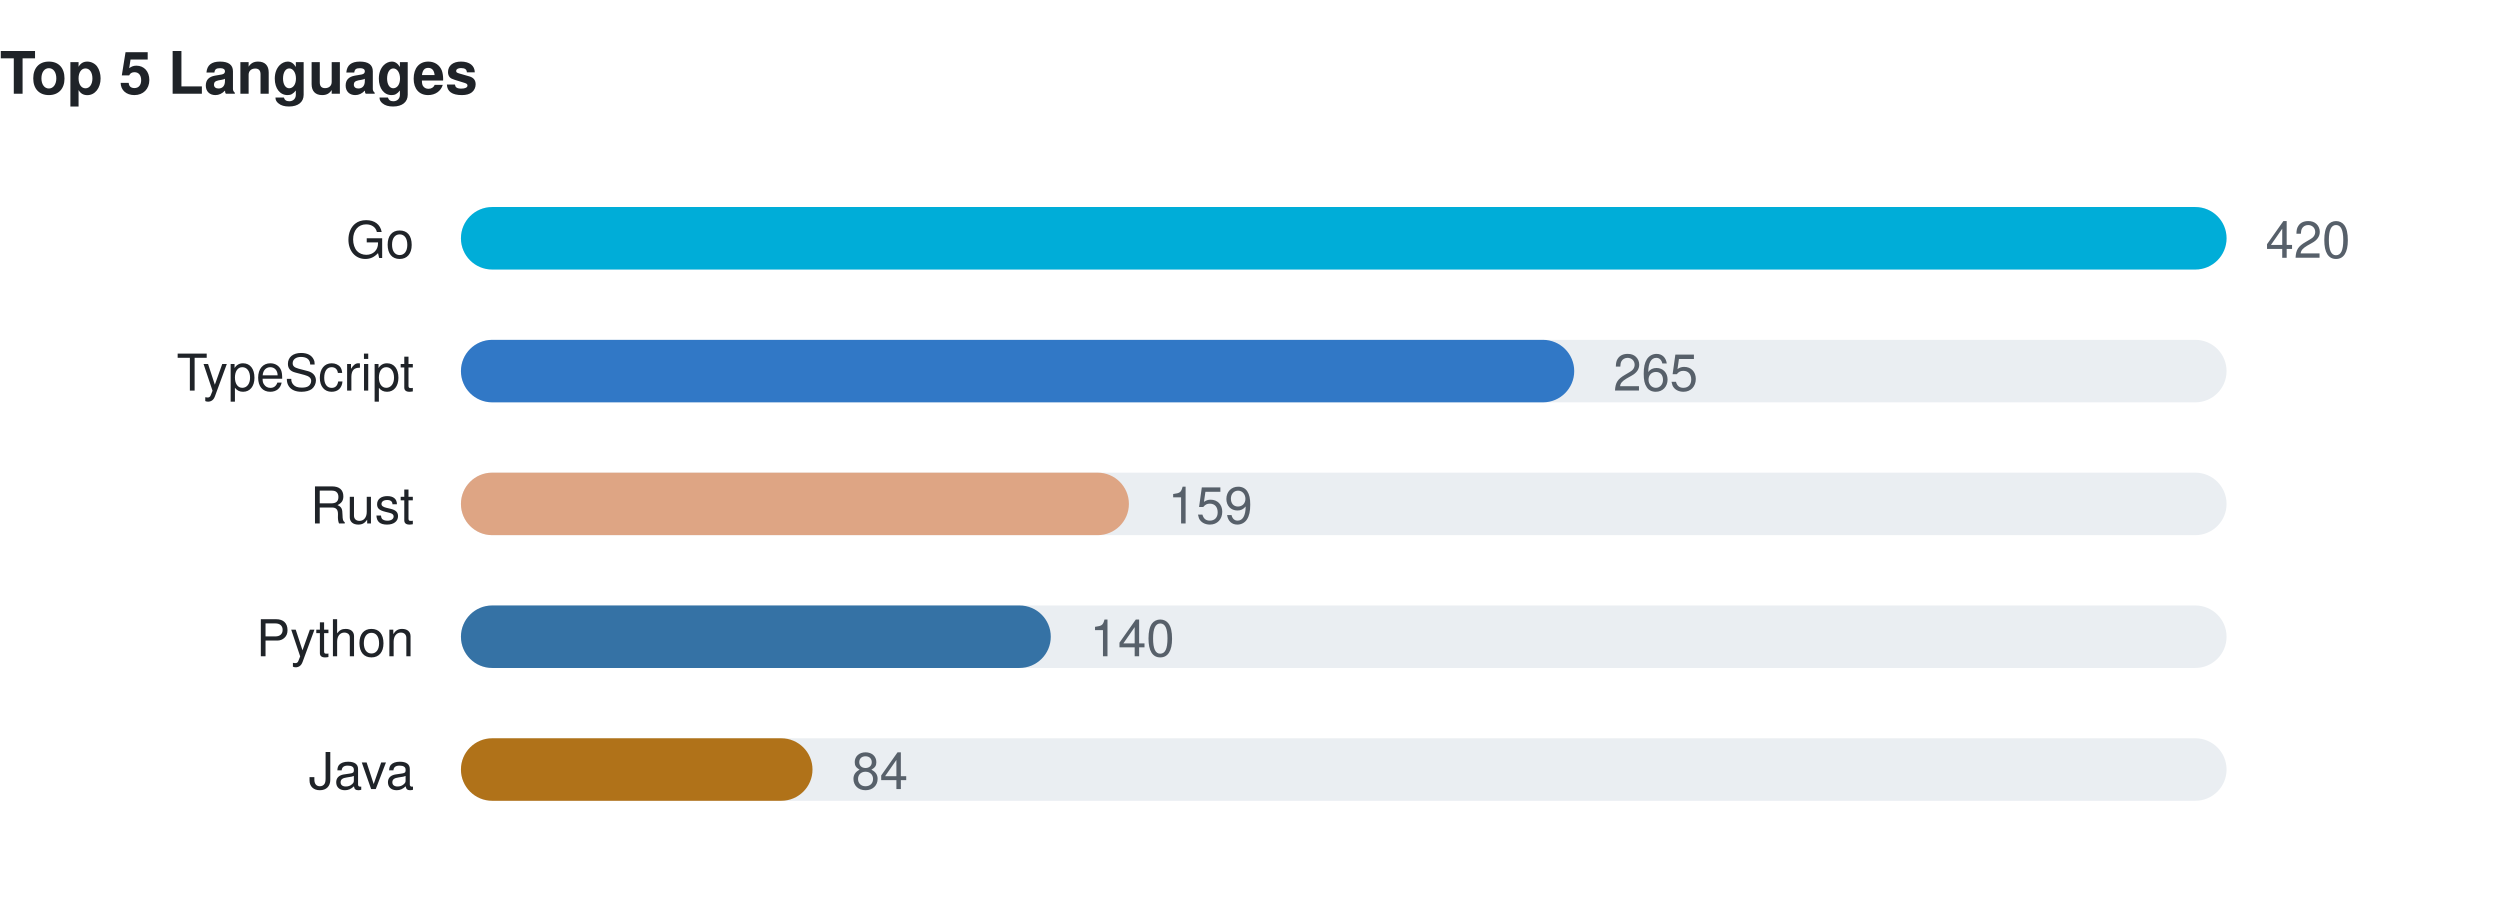
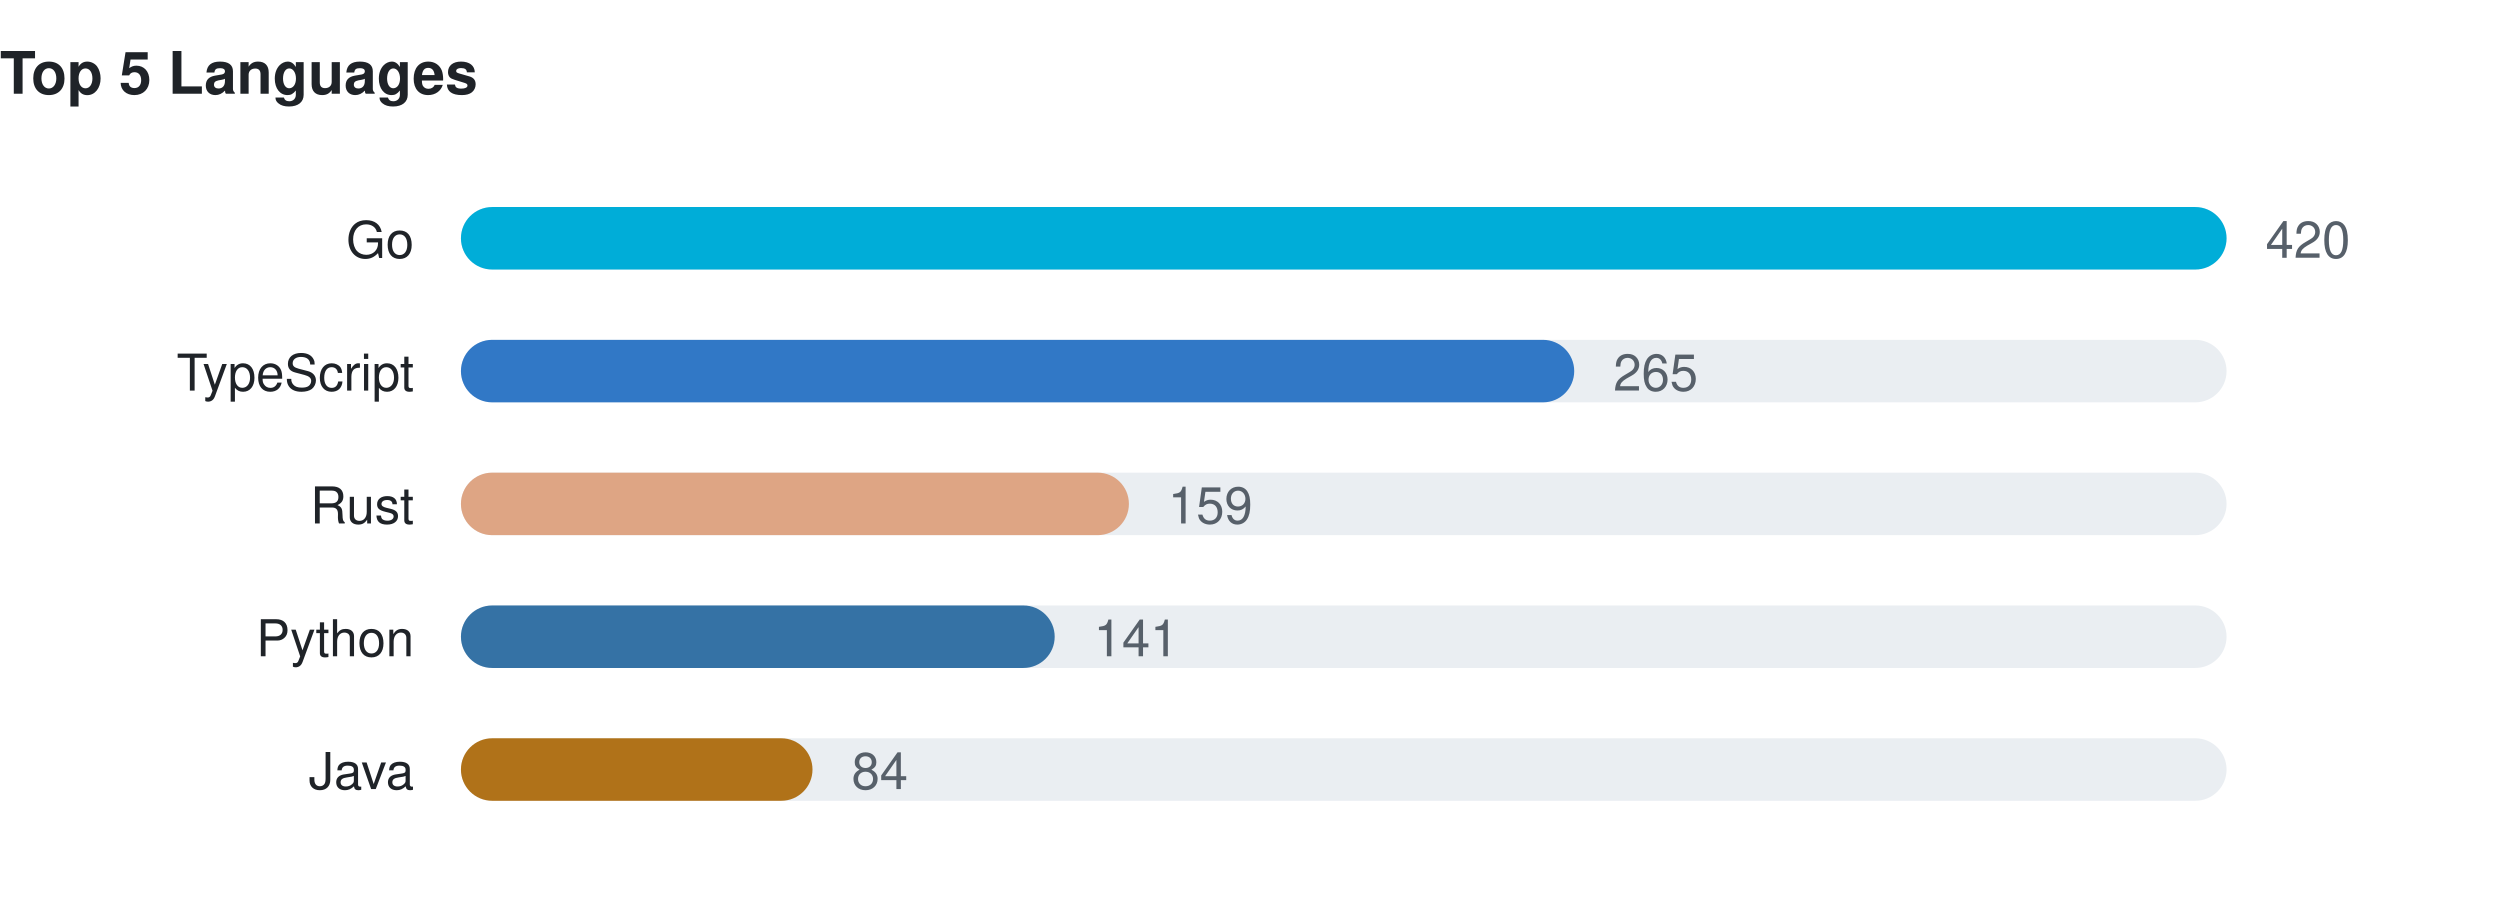
- <svg xmlns="http://www.w3.org/2000/svg" width="640" height="230" viewBox="0 0 640 230" role="img" aria-label="Top languages by solved problems: Go 420, TypeScript 265, Rust 159, Python 140, Java 84">
+ <svg xmlns="http://www.w3.org/2000/svg" width="640" height="230" viewBox="0 0 640 230" role="img" aria-label="Top languages by solved problems: Go 420, TypeScript 265, Rust 159, Python 141, Java 84">
  <style>
    text { font-family: -apple-system, BlinkMacSystemFont, "Segoe UI", Helvetica, Arial, sans-serif; }
    .title { font-size: 15px; font-weight: 600; fill: #1f2328; }
    .label { font-size: 13px; fill: #1f2328; }
    .count { font-size: 13px; fill: #57606a; }
    .track { fill: #eaeef2; }
    @media (prefers-color-scheme: dark) {
      .title { fill: #e6edf3; }
      .label { fill: #e6edf3; }
      .count { fill: #8b949e; }
      .track { fill: #30363d; }
    }
  </style>
  <text x="0" y="24" class="title">Top 5 Languages</text>
  <g transform="translate(0,44)">
    <text x="106" y="22.0" text-anchor="end" class="label">Go</text>
    <rect x="118" y="9.0" width="452" height="16" rx="8" class="track" />
    <rect x="118" y="9.0" width="452" height="16" rx="8" fill="#00ADD8" />
    <text x="580" y="22.0" class="count">420</text>
  </g>
  <g transform="translate(0,78)">
    <text x="106" y="22.0" text-anchor="end" class="label">TypeScript</text>
    <rect x="118" y="9.0" width="452" height="16" rx="8" class="track" />
    <rect x="118" y="9.0" width="285" height="16" rx="8" fill="#3178C6" />
    <text x="413" y="22.0" class="count">265</text>
  </g>
  <g transform="translate(0,112)">
    <text x="106" y="22.0" text-anchor="end" class="label">Rust</text>
    <rect x="118" y="9.0" width="452" height="16" rx="8" class="track" />
    <rect x="118" y="9.0" width="171" height="16" rx="8" fill="#DEA584" />
    <text x="299" y="22.0" class="count">159</text>
  </g>
  <g transform="translate(0,146)">
    <text x="106" y="22.0" text-anchor="end" class="label">Python</text>
    <rect x="118" y="9.0" width="452" height="16" rx="8" class="track" />
-     <rect x="118" y="9.0" width="151" height="16" rx="8" fill="#3572A5" />
-     <text x="279" y="22.0" class="count">140</text>
+     <rect x="118" y="9.0" width="152" height="16" rx="8" fill="#3572A5" />
+     <text x="280" y="22.0" class="count">141</text>
  </g>
  <g transform="translate(0,180)">
    <text x="106" y="22.0" text-anchor="end" class="label">Java</text>
    <rect x="118" y="9.0" width="452" height="16" rx="8" class="track" />
    <rect x="118" y="9.0" width="90" height="16" rx="8" fill="#B07219" />
    <text x="218" y="22.0" class="count">84</text>
  </g>
</svg>
